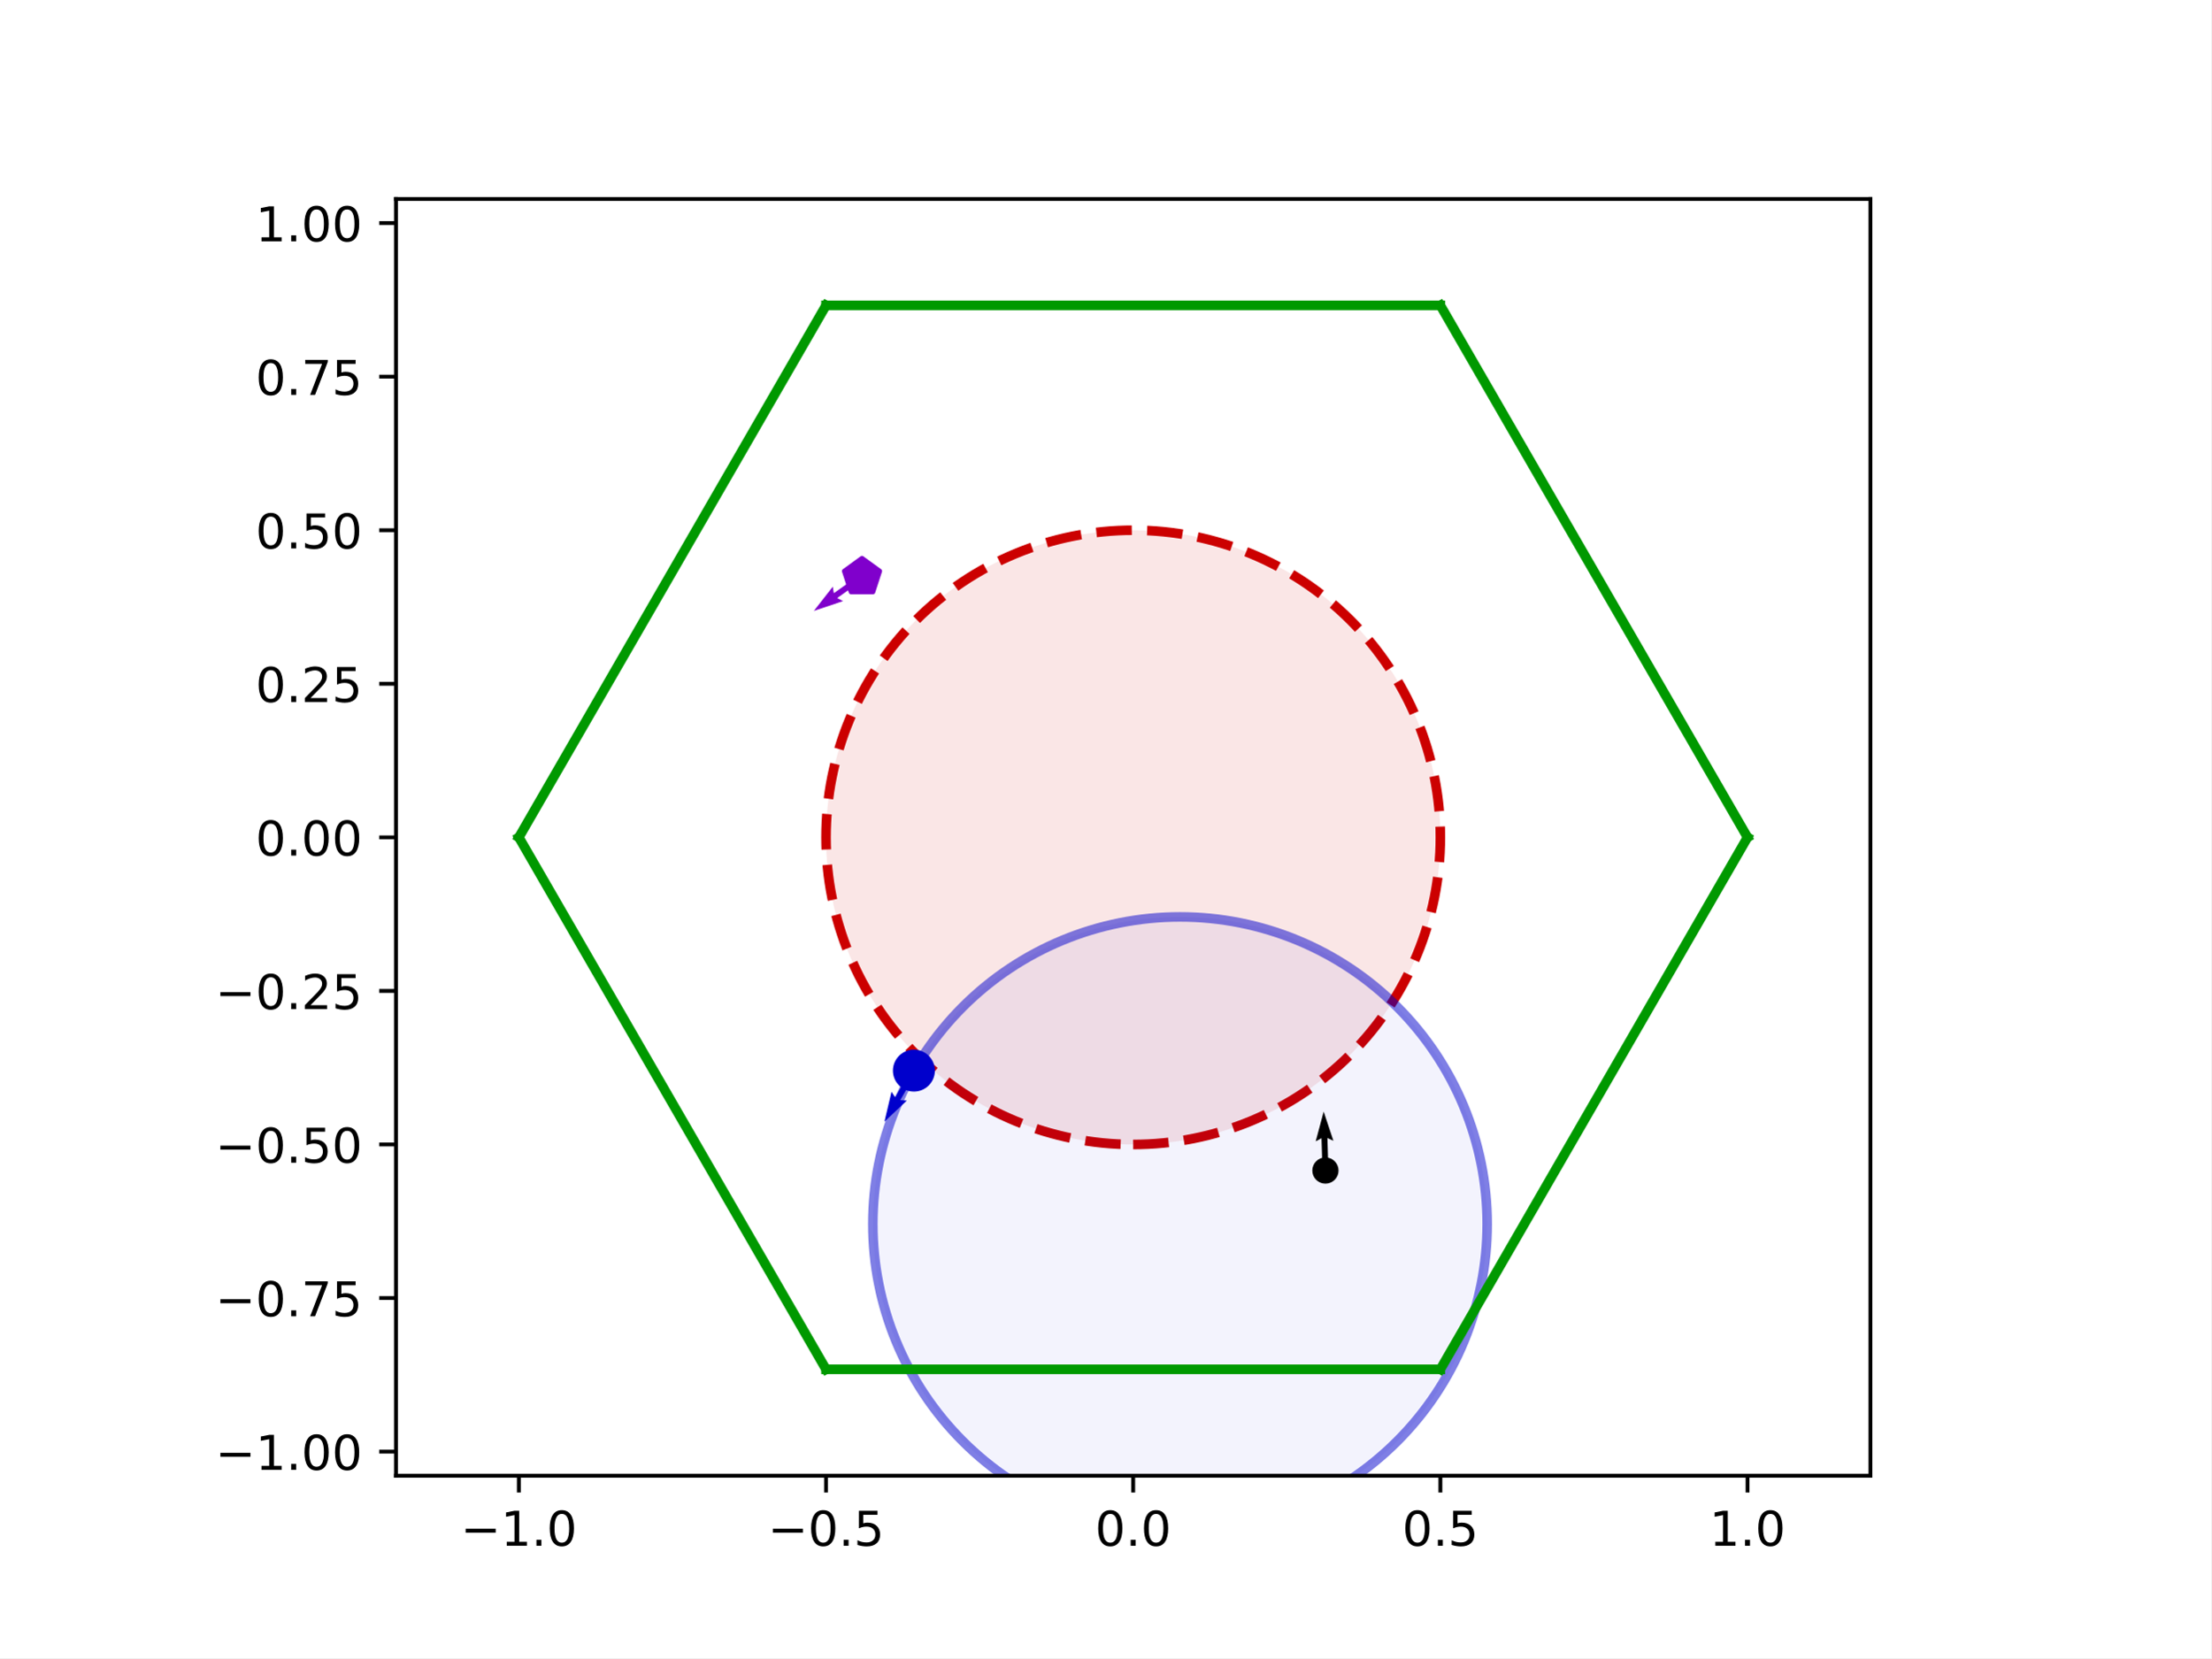
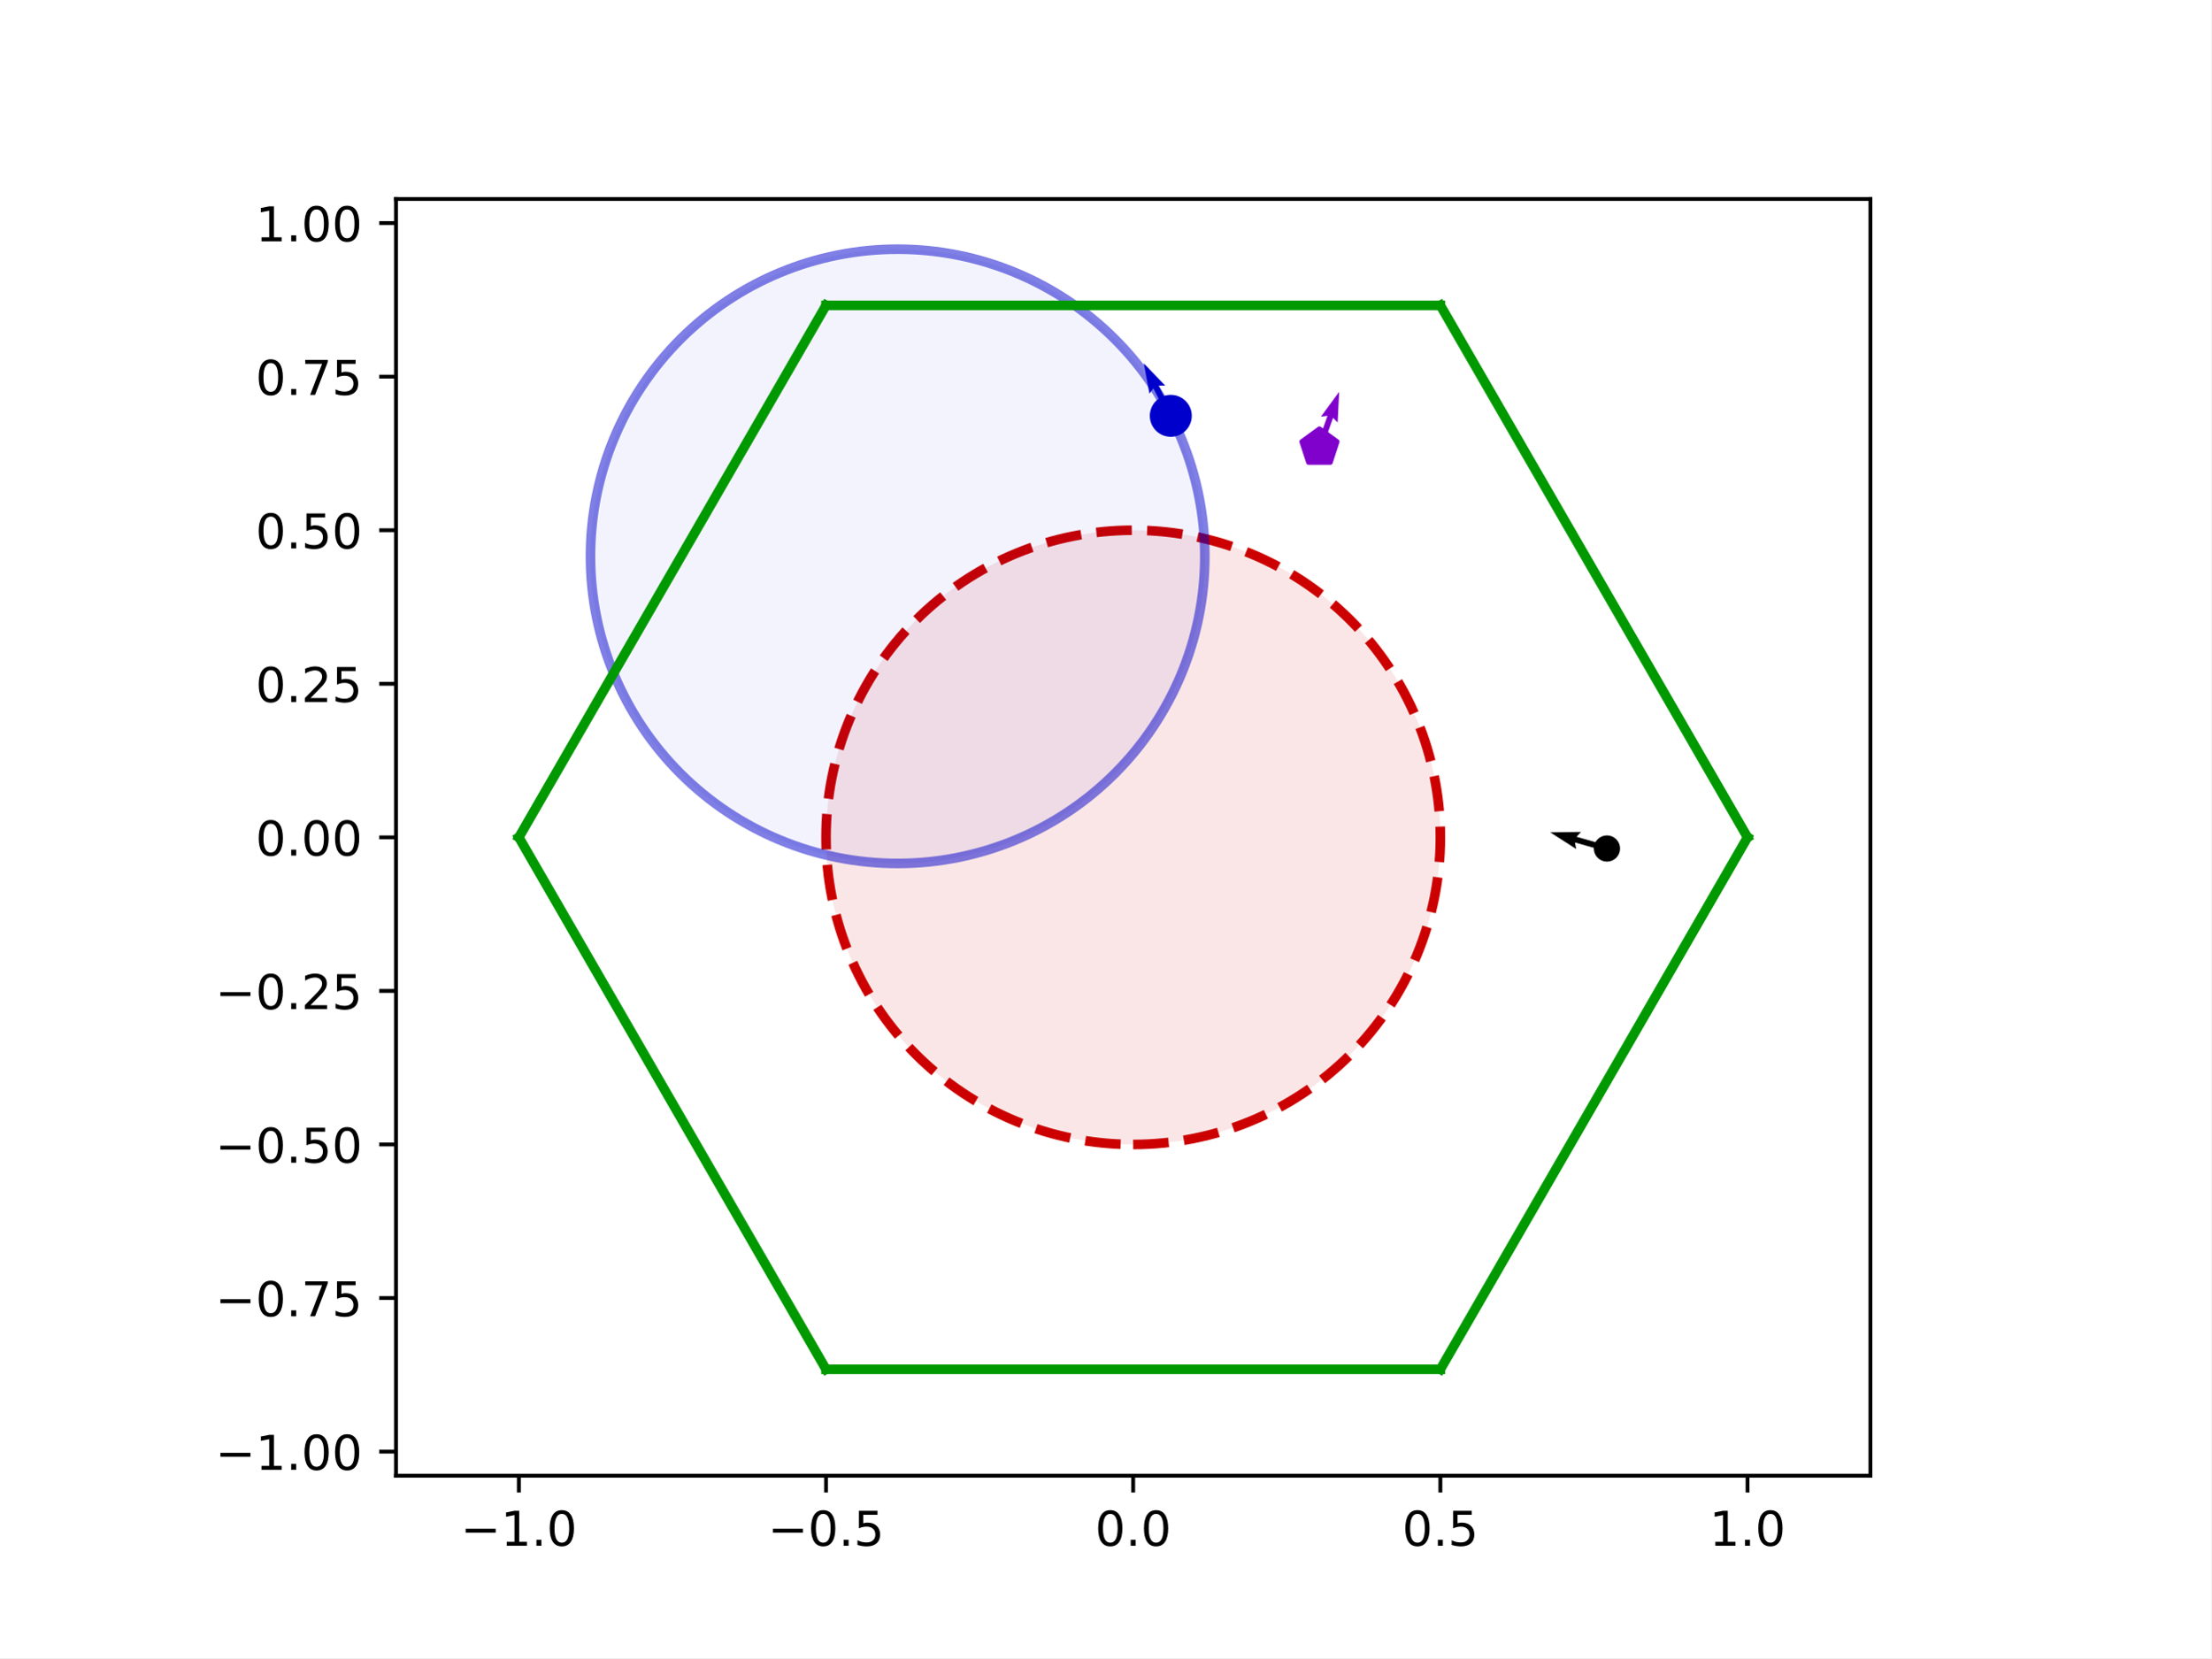
<svg xmlns="http://www.w3.org/2000/svg" xmlns:xlink="http://www.w3.org/1999/xlink" height="345.6pt" version="1.1" viewBox="0 0 460.8 345.6" width="460.8pt">
  <defs>
    <style type="text/css">
*{stroke-linecap:butt;stroke-linejoin:round;}
  </style>
  </defs>
  <g id="figure_1">
    <g id="patch_1">
      <path d="M 0 345.6  L 460.8 345.6  L 460.8 0  L 0 0  z " style="fill:#ffffff;" />
    </g>
    <g id="axes_1">
      <g id="patch_2">
        <path d="M 82.52 307.584  L 389.8 307.584  L 389.8 41.472  L 82.52 41.472  z " style="fill:#ffffff;" />
      </g>
      <g id="patch_3">
-         <path clip-path="url(#p586ca91d59)" d="M 236.16 238.545  C 253.137 238.545 269.422 231.799 281.427 219.795  C 293.431 207.79 300.177 191.505 300.177 174.528  C 300.177 157.551 293.431 141.266 281.427 129.261  C 269.422 117.257 253.137 110.511 236.16 110.511  C 219.183 110.511 202.898 117.257 190.893 129.261  C 178.889 141.266 172.143 157.551 172.143 174.528  C 172.143 191.505 178.889 207.79 190.893 219.795  C 202.898 231.799 219.183 238.545 236.16 238.545  z " style="fill:#cc0000;fill-opacity:0.1;stroke:#cc0000;stroke-dasharray:7.4,3.2;stroke-dashoffset:0;stroke-linejoin:miter;stroke-width:2;" />
+         <path clip-path="url(#pcdcebeea67)" d="M 236.16 238.545  C 253.137 238.545 269.422 231.799 281.427 219.795  C 293.431 207.79 300.177 191.505 300.177 174.528  C 300.177 157.551 293.431 141.266 281.427 129.261  C 269.422 117.257 253.137 110.511 236.16 110.511  C 219.183 110.511 202.898 117.257 190.893 129.261  C 178.889 141.266 172.143 157.551 172.143 174.528  C 172.143 191.505 178.889 207.79 190.893 219.795  C 202.898 231.799 219.183 238.545 236.16 238.545  z " style="fill:#cc0000;fill-opacity:0.1;stroke:#cc0000;stroke-dasharray:7.4,3.2;stroke-dashoffset:0;stroke-linejoin:miter;stroke-width:2;" />
      </g>
      <g id="patch_4">
-         <path clip-path="url(#p586ca91d59)" d="M 245.917 319.144  C 262.895 319.144 279.179 312.399 291.184 300.394  C 303.189 288.389 309.934 272.105 309.934 255.127  C 309.934 238.15 303.189 221.865 291.184 209.861  C 279.179 197.856 262.895 191.111 245.917 191.111  C 228.94 191.111 212.655 197.856 200.651 209.861  C 188.646 221.865 181.901 238.15 181.901 255.127  C 181.901 272.105 188.646 288.389 200.651 300.394  C 212.655 312.399 228.94 319.144 245.917 319.144  z " style="fill:#0000cc;fill-opacity:0.05;stroke:#0000cc;stroke-linejoin:miter;stroke-opacity:0.5;stroke-width:2;" />
+         <path clip-path="url(#pcdcebeea67)" d="M 187.069 179.969  C 204.047 179.969 220.331 173.223 232.336 161.219  C 244.341 149.214 251.086 132.929 251.086 115.952  C 251.086 98.975 244.341 82.69 232.336 70.686  C 220.331 58.681 204.047 51.935 187.069 51.935  C 170.092 51.935 153.808 58.681 141.803 70.686  C 129.798 82.69 123.053 98.975 123.053 115.952  C 123.053 132.929 129.798 149.214 141.803 161.219  C 153.808 173.223 170.092 179.969 187.069 179.969  z " style="fill:#0000cc;fill-opacity:0.05;stroke:#0000cc;stroke-linejoin:miter;stroke-opacity:0.5;stroke-width:2;" />
      </g>
      <g id="matplotlib.axis_1">
        <g id="xtick_1">
          <g id="line2d_1">
            <defs>
-               <path d="M 0 0  L 0 3.5  " id="mc0c52b8910" style="stroke:#000000;stroke-width:0.8;" />
-             </defs>
-             <g>
-               <use style="stroke:#000000;stroke-width:0.8;" x="108.127" xlink:href="#mc0c52b8910" y="307.584" />
+               <path d="M 0 0  L 0 3.5  " id="m16d77bb67a" style="stroke:#000000;stroke-width:0.8;" />
+             </defs>
+             <g>
+               <use style="stroke:#000000;stroke-width:0.8;" x="108.127" xlink:href="#m16d77bb67a" y="307.584" />
            </g>
          </g>
          <g id="text_1">
            <defs>
              <path d="M 10.594 35.5  L 73.188 35.5  L 73.188 27.203  L 10.594 27.203  z " id="DejaVuSans-8722" />
              <path d="M 12.406 8.297  L 28.516 8.297  L 28.516 63.922  L 10.984 60.406  L 10.984 69.391  L 28.422 72.906  L 38.281 72.906  L 38.281 8.297  L 54.391 8.297  L 54.391 0  L 12.406 0  z " id="DejaVuSans-49" />
              <path d="M 10.688 12.406  L 21 12.406  L 21 0  L 10.688 0  z " id="DejaVuSans-46" />
              <path d="M 31.781 66.406  Q 24.172 66.406 20.328 58.906  Q 16.5 51.422 16.5 36.375  Q 16.5 21.391 20.328 13.891  Q 24.172 6.391 31.781 6.391  Q 39.453 6.391 43.281 13.891  Q 47.125 21.391 47.125 36.375  Q 47.125 51.422 43.281 58.906  Q 39.453 66.406 31.781 66.406  z M 31.781 74.219  Q 44.047 74.219 50.516 64.516  Q 56.984 54.828 56.984 36.375  Q 56.984 17.969 50.516 8.266  Q 44.047 -1.422 31.781 -1.422  Q 19.531 -1.422 13.062 8.266  Q 6.594 17.969 6.594 36.375  Q 6.594 54.828 13.062 64.516  Q 19.531 74.219 31.781 74.219  z " id="DejaVuSans-48" />
            </defs>
            <g transform="translate(95.9854 322.1824)scale(0.1 -0.1)">
              <use xlink:href="#DejaVuSans-8722" />
              <use x="83.789" xlink:href="#DejaVuSans-49" />
              <use x="147.412" xlink:href="#DejaVuSans-46" />
              <use x="179.199" xlink:href="#DejaVuSans-48" />
            </g>
          </g>
        </g>
        <g id="xtick_2">
          <g id="line2d_2">
            <g>
-               <use style="stroke:#000000;stroke-width:0.8;" x="172.143" xlink:href="#mc0c52b8910" y="307.584" />
+               <use style="stroke:#000000;stroke-width:0.8;" x="172.143" xlink:href="#m16d77bb67a" y="307.584" />
            </g>
          </g>
          <g id="text_2">
            <defs>
              <path d="M 10.797 72.906  L 49.516 72.906  L 49.516 64.594  L 19.828 64.594  L 19.828 46.734  Q 21.969 47.469 24.109 47.828  Q 26.266 48.188 28.422 48.188  Q 40.625 48.188 47.75 41.5  Q 54.891 34.812 54.891 23.391  Q 54.891 11.625 47.562 5.094  Q 40.234 -1.422 26.906 -1.422  Q 22.312 -1.422 17.547 -0.641  Q 12.797 0.141 7.719 1.703  L 7.719 11.625  Q 12.109 9.234 16.797 8.062  Q 21.484 6.891 26.703 6.891  Q 35.156 6.891 40.078 11.328  Q 45.016 15.766 45.016 23.391  Q 45.016 31 40.078 35.438  Q 35.156 39.891 26.703 39.891  Q 22.75 39.891 18.812 39.016  Q 14.891 38.141 10.797 36.281  z " id="DejaVuSans-53" />
            </defs>
            <g transform="translate(160.002 322.1824)scale(0.1 -0.1)">
              <use xlink:href="#DejaVuSans-8722" />
              <use x="83.789" xlink:href="#DejaVuSans-48" />
              <use x="147.412" xlink:href="#DejaVuSans-46" />
              <use x="179.199" xlink:href="#DejaVuSans-53" />
            </g>
          </g>
        </g>
        <g id="xtick_3">
          <g id="line2d_3">
            <g>
-               <use style="stroke:#000000;stroke-width:0.8;" x="236.16" xlink:href="#mc0c52b8910" y="307.584" />
+               <use style="stroke:#000000;stroke-width:0.8;" x="236.16" xlink:href="#m16d77bb67a" y="307.584" />
            </g>
          </g>
          <g id="text_3">
            <g transform="translate(228.2084 322.1824)scale(0.1 -0.1)">
              <use xlink:href="#DejaVuSans-48" />
              <use x="63.623" xlink:href="#DejaVuSans-46" />
              <use x="95.41" xlink:href="#DejaVuSans-48" />
            </g>
          </g>
        </g>
        <g id="xtick_4">
          <g id="line2d_4">
            <g>
-               <use style="stroke:#000000;stroke-width:0.8;" x="300.177" xlink:href="#mc0c52b8910" y="307.584" />
+               <use style="stroke:#000000;stroke-width:0.8;" x="300.177" xlink:href="#m16d77bb67a" y="307.584" />
            </g>
          </g>
          <g id="text_4">
            <g transform="translate(292.225 322.1824)scale(0.1 -0.1)">
              <use xlink:href="#DejaVuSans-48" />
              <use x="63.623" xlink:href="#DejaVuSans-46" />
              <use x="95.41" xlink:href="#DejaVuSans-53" />
            </g>
          </g>
        </g>
        <g id="xtick_5">
          <g id="line2d_5">
            <g>
-               <use style="stroke:#000000;stroke-width:0.8;" x="364.193" xlink:href="#mc0c52b8910" y="307.584" />
+               <use style="stroke:#000000;stroke-width:0.8;" x="364.193" xlink:href="#m16d77bb67a" y="307.584" />
            </g>
          </g>
          <g id="text_5">
            <g transform="translate(356.2416 322.1824)scale(0.1 -0.1)">
              <use xlink:href="#DejaVuSans-49" />
              <use x="63.623" xlink:href="#DejaVuSans-46" />
              <use x="95.41" xlink:href="#DejaVuSans-48" />
            </g>
          </g>
        </g>
      </g>
      <g id="matplotlib.axis_2">
        <g id="ytick_1">
          <g id="line2d_6">
            <defs>
-               <path d="M 0 0  L -3.5 0  " id="md018ccaba8" style="stroke:#000000;stroke-width:0.8;" />
-             </defs>
-             <g>
-               <use style="stroke:#000000;stroke-width:0.8;" x="82.52" xlink:href="#md018ccaba8" y="302.561" />
+               <path d="M 0 0  L -3.5 0  " id="m7a5cfa567f" style="stroke:#000000;stroke-width:0.8;" />
+             </defs>
+             <g>
+               <use style="stroke:#000000;stroke-width:0.8;" x="82.52" xlink:href="#m7a5cfa567f" y="302.561" />
            </g>
          </g>
          <g id="text_6">
            <g transform="translate(44.87485 306.3604)scale(0.1 -0.1)">
              <use xlink:href="#DejaVuSans-8722" />
              <use x="83.789" xlink:href="#DejaVuSans-49" />
              <use x="147.412" xlink:href="#DejaVuSans-46" />
              <use x="179.199" xlink:href="#DejaVuSans-48" />
              <use x="242.822" xlink:href="#DejaVuSans-48" />
            </g>
          </g>
        </g>
        <g id="ytick_2">
          <g id="line2d_7">
            <g>
-               <use style="stroke:#000000;stroke-width:0.8;" x="82.52" xlink:href="#md018ccaba8" y="270.553" />
+               <use style="stroke:#000000;stroke-width:0.8;" x="82.52" xlink:href="#m7a5cfa567f" y="270.553" />
            </g>
          </g>
          <g id="text_7">
            <defs>
              <path d="M 8.203 72.906  L 55.078 72.906  L 55.078 68.703  L 28.609 0  L 18.312 0  L 43.219 64.594  L 8.203 64.594  z " id="DejaVuSans-55" />
            </defs>
            <g transform="translate(44.87485 274.3521)scale(0.1 -0.1)">
              <use xlink:href="#DejaVuSans-8722" />
              <use x="83.789" xlink:href="#DejaVuSans-48" />
              <use x="147.412" xlink:href="#DejaVuSans-46" />
              <use x="179.199" xlink:href="#DejaVuSans-55" />
              <use x="242.822" xlink:href="#DejaVuSans-53" />
            </g>
          </g>
        </g>
        <g id="ytick_3">
          <g id="line2d_8">
            <g>
-               <use style="stroke:#000000;stroke-width:0.8;" x="82.52" xlink:href="#md018ccaba8" y="238.545" />
+               <use style="stroke:#000000;stroke-width:0.8;" x="82.52" xlink:href="#m7a5cfa567f" y="238.545" />
            </g>
          </g>
          <g id="text_8">
            <g transform="translate(44.87485 242.3438)scale(0.1 -0.1)">
              <use xlink:href="#DejaVuSans-8722" />
              <use x="83.789" xlink:href="#DejaVuSans-48" />
              <use x="147.412" xlink:href="#DejaVuSans-46" />
              <use x="179.199" xlink:href="#DejaVuSans-53" />
              <use x="242.822" xlink:href="#DejaVuSans-48" />
            </g>
          </g>
        </g>
        <g id="ytick_4">
          <g id="line2d_9">
            <g>
-               <use style="stroke:#000000;stroke-width:0.8;" x="82.52" xlink:href="#md018ccaba8" y="206.536" />
+               <use style="stroke:#000000;stroke-width:0.8;" x="82.52" xlink:href="#m7a5cfa567f" y="206.536" />
            </g>
          </g>
          <g id="text_9">
            <defs>
              <path d="M 19.188 8.297  L 53.609 8.297  L 53.609 0  L 7.328 0  L 7.328 8.297  Q 12.938 14.109 22.625 23.891  Q 32.328 33.688 34.812 36.531  Q 39.547 41.844 41.422 45.531  Q 43.312 49.219 43.312 52.781  Q 43.312 58.594 39.234 62.25  Q 35.156 65.922 28.609 65.922  Q 23.969 65.922 18.812 64.312  Q 13.672 62.703 7.812 59.422  L 7.812 69.391  Q 13.766 71.781 18.938 73  Q 24.125 74.219 28.422 74.219  Q 39.75 74.219 46.484 68.547  Q 53.219 62.891 53.219 53.422  Q 53.219 48.922 51.531 44.891  Q 49.859 40.875 45.406 35.406  Q 44.188 33.984 37.641 27.219  Q 31.109 20.453 19.188 8.297  z " id="DejaVuSans-50" />
            </defs>
            <g transform="translate(44.87485 210.3355)scale(0.1 -0.1)">
              <use xlink:href="#DejaVuSans-8722" />
              <use x="83.789" xlink:href="#DejaVuSans-48" />
              <use x="147.412" xlink:href="#DejaVuSans-46" />
              <use x="179.199" xlink:href="#DejaVuSans-50" />
              <use x="242.822" xlink:href="#DejaVuSans-53" />
            </g>
          </g>
        </g>
        <g id="ytick_5">
          <g id="line2d_10">
            <g>
-               <use style="stroke:#000000;stroke-width:0.8;" x="82.52" xlink:href="#md018ccaba8" y="174.528" />
+               <use style="stroke:#000000;stroke-width:0.8;" x="82.52" xlink:href="#m7a5cfa567f" y="174.528" />
            </g>
          </g>
          <g id="text_10">
            <g transform="translate(53.25454 178.3272)scale(0.1 -0.1)">
              <use xlink:href="#DejaVuSans-48" />
              <use x="63.623" xlink:href="#DejaVuSans-46" />
              <use x="95.41" xlink:href="#DejaVuSans-48" />
              <use x="159.033" xlink:href="#DejaVuSans-48" />
            </g>
          </g>
        </g>
        <g id="ytick_6">
          <g id="line2d_11">
            <g>
-               <use style="stroke:#000000;stroke-width:0.8;" x="82.52" xlink:href="#md018ccaba8" y="142.52" />
+               <use style="stroke:#000000;stroke-width:0.8;" x="82.52" xlink:href="#m7a5cfa567f" y="142.52" />
            </g>
          </g>
          <g id="text_11">
            <g transform="translate(53.25454 146.3189)scale(0.1 -0.1)">
              <use xlink:href="#DejaVuSans-48" />
              <use x="63.623" xlink:href="#DejaVuSans-46" />
              <use x="95.41" xlink:href="#DejaVuSans-50" />
              <use x="159.033" xlink:href="#DejaVuSans-53" />
            </g>
          </g>
        </g>
        <g id="ytick_7">
          <g id="line2d_12">
            <g>
-               <use style="stroke:#000000;stroke-width:0.8;" x="82.52" xlink:href="#md018ccaba8" y="110.511" />
+               <use style="stroke:#000000;stroke-width:0.8;" x="82.52" xlink:href="#m7a5cfa567f" y="110.511" />
            </g>
          </g>
          <g id="text_12">
            <g transform="translate(53.25454 114.3106)scale(0.1 -0.1)">
              <use xlink:href="#DejaVuSans-48" />
              <use x="63.623" xlink:href="#DejaVuSans-46" />
              <use x="95.41" xlink:href="#DejaVuSans-53" />
              <use x="159.033" xlink:href="#DejaVuSans-48" />
            </g>
          </g>
        </g>
        <g id="ytick_8">
          <g id="line2d_13">
            <g>
-               <use style="stroke:#000000;stroke-width:0.8;" x="82.52" xlink:href="#md018ccaba8" y="78.503" />
+               <use style="stroke:#000000;stroke-width:0.8;" x="82.52" xlink:href="#m7a5cfa567f" y="78.503" />
            </g>
          </g>
          <g id="text_13">
            <g transform="translate(53.25454 82.30232)scale(0.1 -0.1)">
              <use xlink:href="#DejaVuSans-48" />
              <use x="63.623" xlink:href="#DejaVuSans-46" />
              <use x="95.41" xlink:href="#DejaVuSans-55" />
              <use x="159.033" xlink:href="#DejaVuSans-53" />
            </g>
          </g>
        </g>
        <g id="ytick_9">
          <g id="line2d_14">
            <g>
-               <use style="stroke:#000000;stroke-width:0.8;" x="82.52" xlink:href="#md018ccaba8" y="46.495" />
+               <use style="stroke:#000000;stroke-width:0.8;" x="82.52" xlink:href="#m7a5cfa567f" y="46.495" />
            </g>
          </g>
          <g id="text_14">
            <g transform="translate(53.25454 50.29402)scale(0.1 -0.1)">
              <use xlink:href="#DejaVuSans-49" />
              <use x="63.623" xlink:href="#DejaVuSans-46" />
              <use x="95.41" xlink:href="#DejaVuSans-48" />
              <use x="159.033" xlink:href="#DejaVuSans-48" />
            </g>
          </g>
        </g>
      </g>
      <g id="line2d_15">
-         <path clip-path="url(#p586ca91d59)" d="M 300.177 63.648  L 172.143 63.648  " style="fill:none;stroke:#009900;stroke-linecap:square;stroke-width:2;" />
+         <path clip-path="url(#pcdcebeea67)" d="M 300.177 63.648  L 172.143 63.648  " style="fill:none;stroke:#009900;stroke-linecap:square;stroke-width:2;" />
      </g>
      <g id="line2d_16">
-         <path clip-path="url(#p586ca91d59)" d="M 172.143 63.648  L 108.127 174.528  " style="fill:none;stroke:#009900;stroke-linecap:square;stroke-width:2;" />
+         <path clip-path="url(#pcdcebeea67)" d="M 172.143 63.648  L 108.127 174.528  " style="fill:none;stroke:#009900;stroke-linecap:square;stroke-width:2;" />
      </g>
      <g id="line2d_17">
-         <path clip-path="url(#p586ca91d59)" d="M 108.127 174.528  L 172.143 285.408  " style="fill:none;stroke:#009900;stroke-linecap:square;stroke-width:2;" />
+         <path clip-path="url(#pcdcebeea67)" d="M 108.127 174.528  L 172.143 285.408  " style="fill:none;stroke:#009900;stroke-linecap:square;stroke-width:2;" />
      </g>
      <g id="line2d_18">
-         <path clip-path="url(#p586ca91d59)" d="M 172.143 285.408  L 300.177 285.408  " style="fill:none;stroke:#009900;stroke-linecap:square;stroke-width:2;" />
+         <path clip-path="url(#pcdcebeea67)" d="M 172.143 285.408  L 300.177 285.408  " style="fill:none;stroke:#009900;stroke-linecap:square;stroke-width:2;" />
      </g>
      <g id="line2d_19">
-         <path clip-path="url(#p586ca91d59)" d="M 300.177 285.408  L 364.193 174.528  " style="fill:none;stroke:#009900;stroke-linecap:square;stroke-width:2;" />
+         <path clip-path="url(#pcdcebeea67)" d="M 300.177 285.408  L 364.193 174.528  " style="fill:none;stroke:#009900;stroke-linecap:square;stroke-width:2;" />
      </g>
      <g id="line2d_20">
-         <path clip-path="url(#p586ca91d59)" d="M 364.193 174.528  L 300.177 63.648  " style="fill:none;stroke:#009900;stroke-linecap:square;stroke-width:2;" />
+         <path clip-path="url(#pcdcebeea67)" d="M 364.193 174.528  L 300.177 63.648  " style="fill:none;stroke:#009900;stroke-linecap:square;stroke-width:2;" />
      </g>
      <g id="patch_5">
        <path d="M 82.52 307.584  L 82.52 41.472  " style="fill:none;stroke:#000000;stroke-linecap:square;stroke-linejoin:miter;stroke-width:0.8;" />
      </g>
      <g id="patch_6">
        <path d="M 389.8 307.584  L 389.8 41.472  " style="fill:none;stroke:#000000;stroke-linecap:square;stroke-linejoin:miter;stroke-width:0.8;" />
      </g>
      <g id="patch_7">
        <path d="M 82.52 307.584  L 389.8 307.584  " style="fill:none;stroke:#000000;stroke-linecap:square;stroke-linejoin:miter;stroke-width:0.8;" />
      </g>
      <g id="patch_8">
        <path d="M 82.52 41.472  L 389.8 41.472  " style="fill:none;stroke:#000000;stroke-linecap:square;stroke-linejoin:miter;stroke-width:0.8;" />
      </g>
      <g id="PathCollection_1">
        <defs>
-           <path d="M 0 2.236  C 0.593 2.236 1.162 2 1.581 1.581  C 2 1.162 2.236 0.593 2.236 0  C 2.236 -0.593 2 -1.162 1.581 -1.581  C 1.162 -2 0.593 -2.236 0 -2.236  C -0.593 -2.236 -1.162 -2 -1.581 -1.581  C -2 -1.162 -2.236 -0.593 -2.236 0  C -2.236 0.593 -2 1.162 -1.581 1.581  C -1.162 2 -0.593 2.236 0 2.236  z " id="m4786983eba" style="stroke:#000000;" />
+           <path d="M 0 2.236  C 0.593 2.236 1.162 2 1.581 1.581  C 2 1.162 2.236 0.593 2.236 0  C 2.236 -0.593 2 -1.162 1.581 -1.581  C 1.162 -2 0.593 -2.236 0 -2.236  C -0.593 -2.236 -1.162 -2 -1.581 -1.581  C -2 -1.162 -2.236 -0.593 -2.236 0  C -2.236 0.593 -2 1.162 -1.581 1.581  C -1.162 2 -0.593 2.236 0 2.236  z " id="m48d88ae638" style="stroke:#000000;" />
        </defs>
-         <g clip-path="url(#p586ca91d59)">
-           <use style="stroke:#000000;" x="276.223" xlink:href="#m4786983eba" y="243.977" />
+         <g clip-path="url(#pcdcebeea67)">
+           <use style="stroke:#000000;" x="334.894" xlink:href="#m48d88ae638" y="176.856" />
        </g>
      </g>
      <g id="Quiver_1">
-         <path clip-path="url(#p586ca91d59)" d="M 275.609 243.995  L 275.408 237.238  L 274.197 237.889  L 275.857 231.691  L 277.883 237.779  L 276.636 237.201  L 276.837 243.959  L 275.609 243.995  " />
+         <path clip-path="url(#pcdcebeea67)" d="M 334.725 177.447  L 328.224 175.595  L 328.478 176.945  L 323.073 173.488  L 329.488 173.399  L 328.561 174.413  L 335.062 176.265  L 334.725 177.447  " />
      </g>
      <g id="PathCollection_2">
        <defs>
-           <path d="M 0 -3.873  L -3.683 -1.197  L -2.276 3.133  L 2.276 3.133  L 3.683 -1.197  z " id="m4406b4e4a3" style="stroke:#8000cc;" />
+           <path d="M 0 -3.873  L -3.683 -1.197  L -2.276 3.133  L 2.276 3.133  L 3.683 -1.197  z " id="maef4877e35" style="stroke:#8000cc;" />
        </defs>
-         <g clip-path="url(#p586ca91d59)">
-           <use style="fill:#8000cc;stroke:#8000cc;" x="179.64" xlink:href="#m4406b4e4a3" y="120.234" />
+         <g clip-path="url(#pcdcebeea67)">
+           <use style="fill:#8000cc;stroke:#8000cc;" x="274.978" xlink:href="#maef4877e35" y="93.244" />
        </g>
      </g>
      <g id="Quiver_2">
-         <path clip-path="url(#p586ca91d59)" d="M 179.995 120.735  L 174.476 124.639  L 175.687 125.287  L 169.605 127.33  L 173.558 122.277  L 173.766 123.635  L 179.285 119.732  L 179.995 120.735  " style="fill:#8000cc;" />
+         <path clip-path="url(#pcdcebeea67)" d="M 274.399 93.039  L 276.658 86.667  L 275.294 86.836  L 279.085 81.659  L 278.769 88.068  L 277.816 87.078  L 275.557 93.45  L 274.399 93.039  " style="fill:#8000cc;" />
      </g>
      <g id="PathCollection_3">
        <defs>
-           <path d="M 0 3.873  C 1.027 3.873 2.012 3.465 2.739 2.739  C 3.465 2.012 3.873 1.027 3.873 0  C 3.873 -1.027 3.465 -2.012 2.739 -2.739  C 2.012 -3.465 1.027 -3.873 0 -3.873  C -1.027 -3.873 -2.012 -3.465 -2.739 -2.739  C -3.465 -2.012 -3.873 -1.027 -3.873 0  C -3.873 1.027 -3.465 2.012 -2.739 2.739  C -2.012 3.465 -1.027 3.873 0 3.873  z " id="m6b08111ab5" style="stroke:#0000cc;" />
+           <path d="M 0 3.873  C 1.027 3.873 2.012 3.465 2.739 2.739  C 3.465 2.012 3.873 1.027 3.873 0  C 3.873 -1.027 3.465 -2.012 2.739 -2.739  C 2.012 -3.465 1.027 -3.873 0 -3.873  C -1.027 -3.873 -2.012 -3.465 -2.739 -2.739  C -3.465 -2.012 -3.873 -1.027 -3.873 0  C -3.873 1.027 -3.465 2.012 -2.739 2.739  C -2.012 3.465 -1.027 3.873 0 3.873  z " id="maada30532e" style="stroke:#0000cc;" />
        </defs>
-         <g clip-path="url(#p586ca91d59)">
-           <use style="fill:#0000cc;stroke:#0000cc;" x="190.459" xlink:href="#m6b08111ab5" y="223.15" />
+         <g clip-path="url(#pcdcebeea67)">
+           <use style="fill:#0000cc;stroke:#0000cc;" x="243.996" xlink:href="#maada30532e" y="86.669" />
        </g>
      </g>
      <g id="Quiver_3">
-         <path clip-path="url(#p586ca91d59)" d="M 190.992 223.457  L 187.615 229.313  L 188.987 229.395  L 184.32 233.798  L 185.792 227.553  L 186.55 228.699  L 189.927 222.843  L 190.992 223.457  " style="fill:#0000cc;" />
+         <path clip-path="url(#pcdcebeea67)" d="M 243.449 86.95  L 240.357 80.939  L 239.545 82.047  L 238.374 75.739  L 242.824 80.361  L 241.45 80.376  L 244.542 86.388  L 243.449 86.95  " style="fill:#0000cc;" />
      </g>
    </g>
  </g>
  <defs>
-     <clipPath id="p586ca91d59">
+     <clipPath id="pcdcebeea67">
      <rect height="266.112" width="307.28" x="82.52" y="41.472" />
    </clipPath>
  </defs>
</svg>
